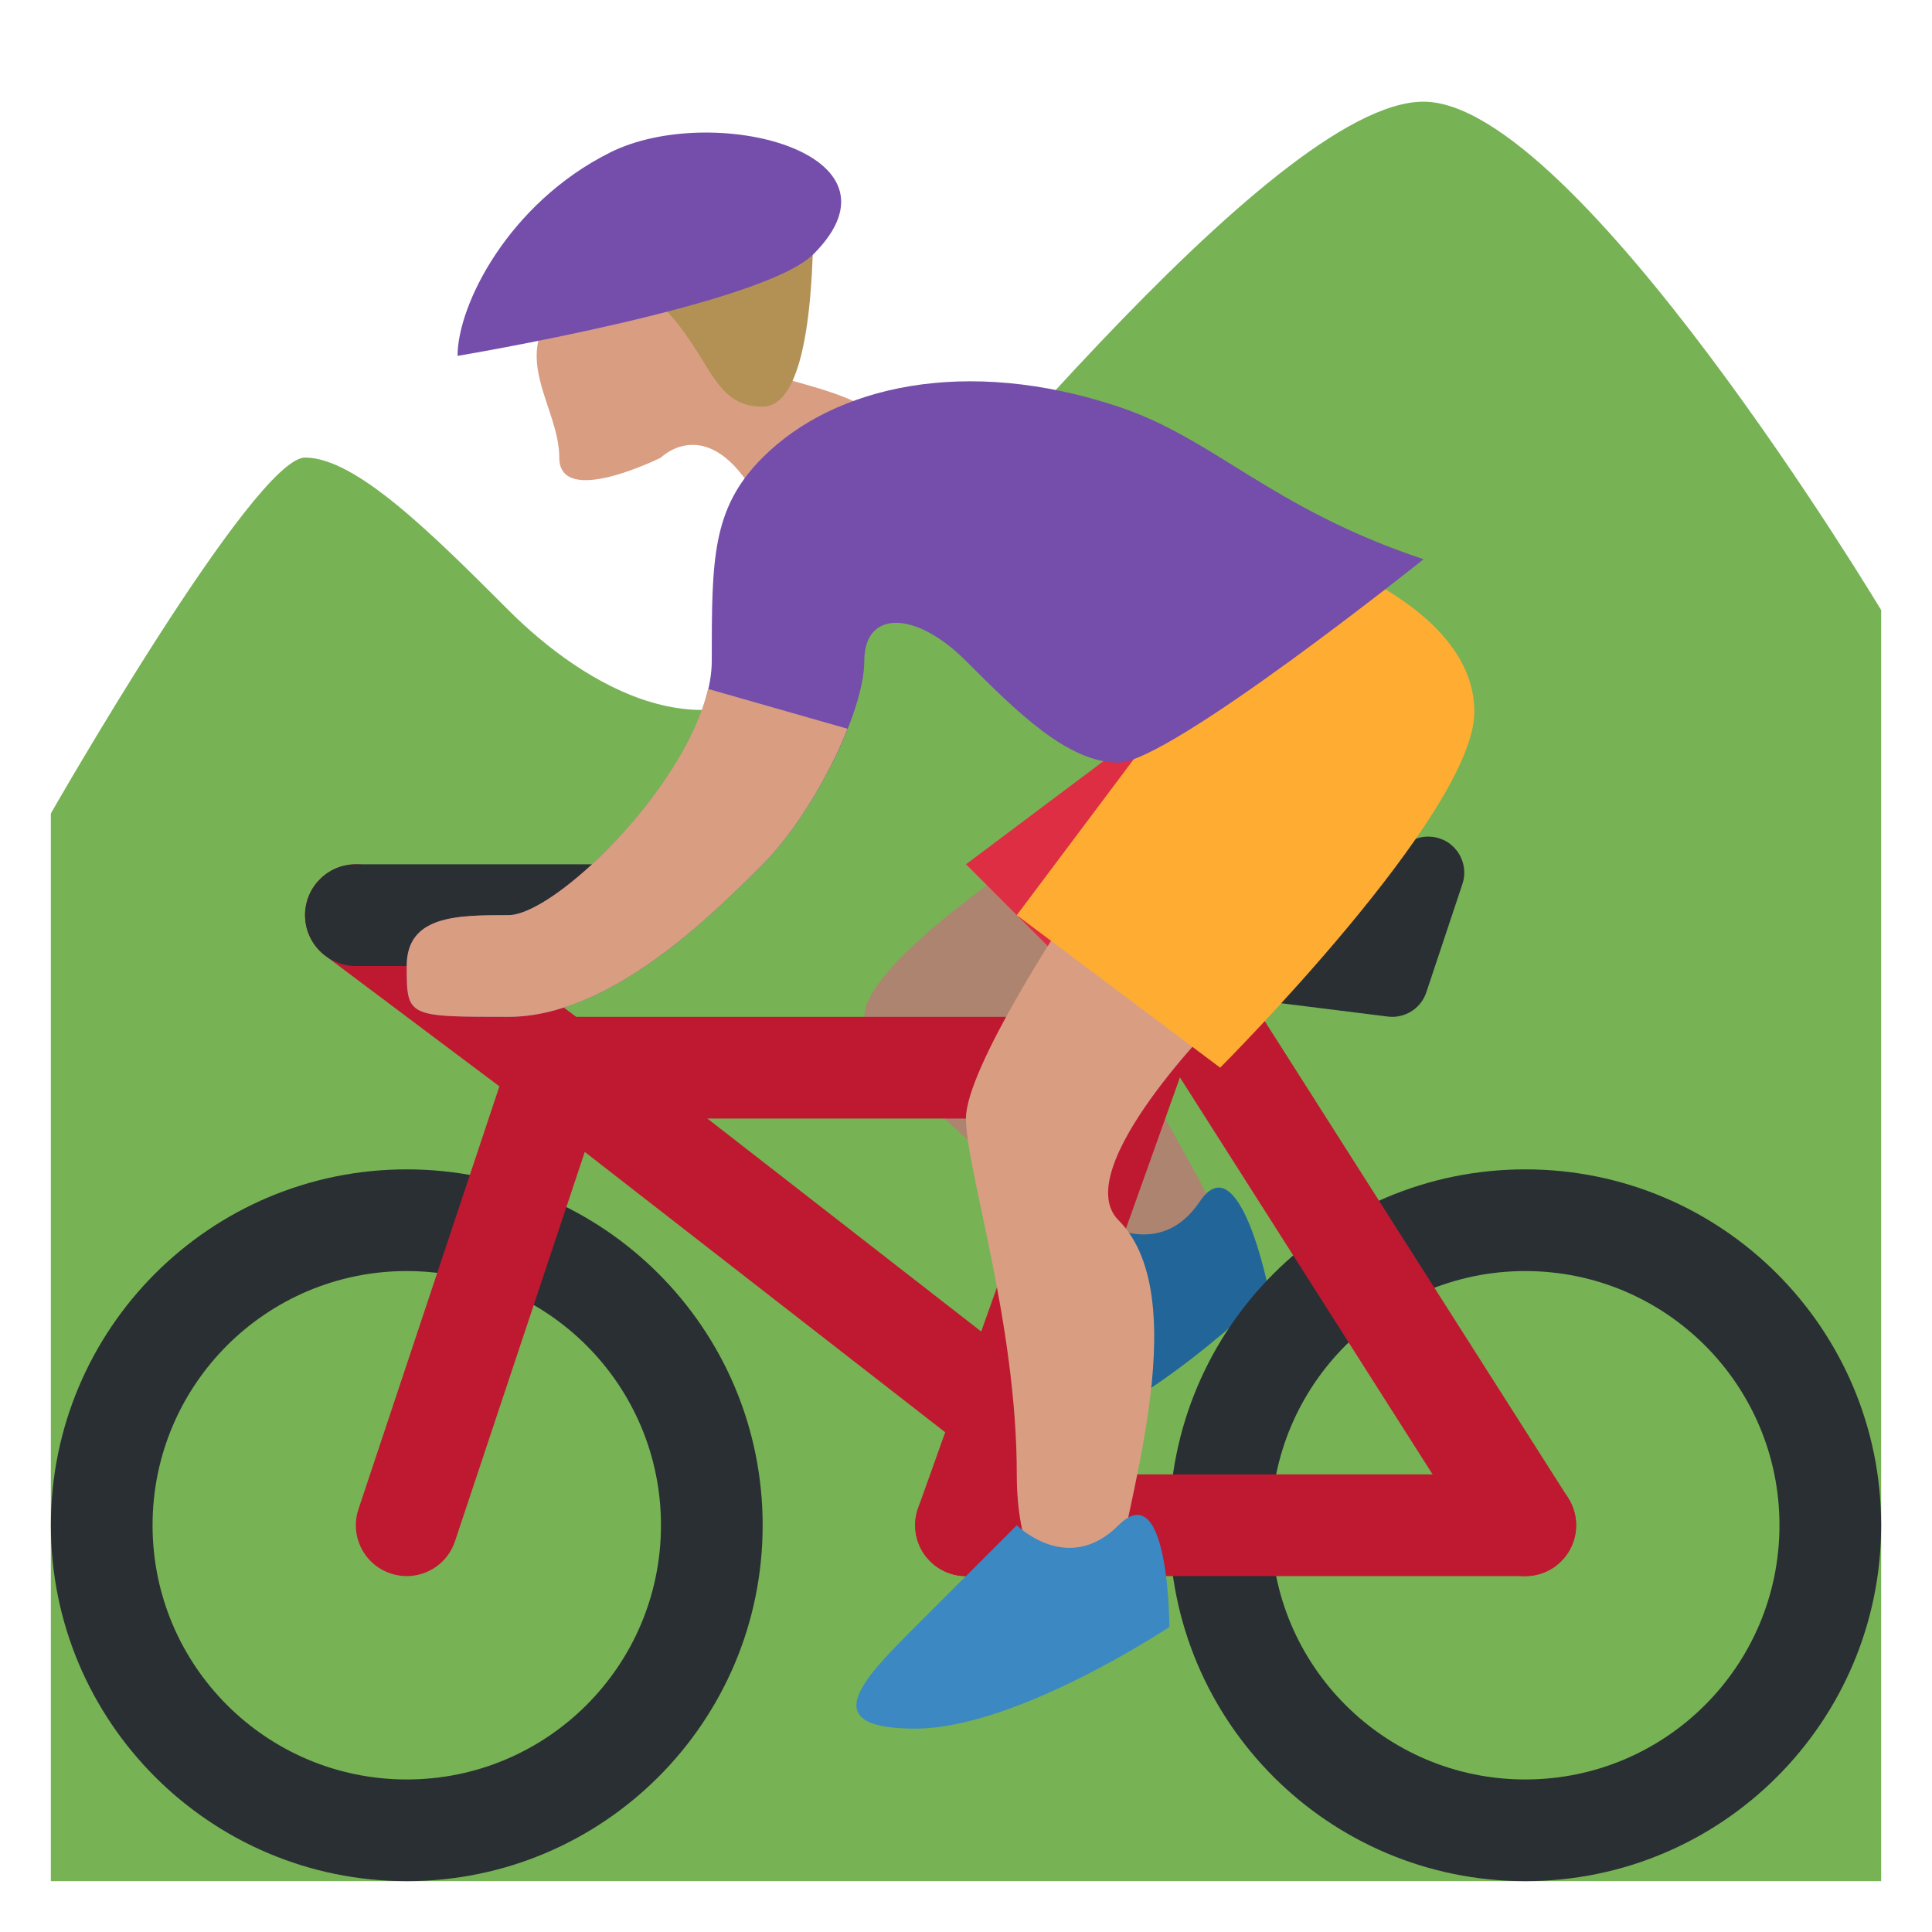
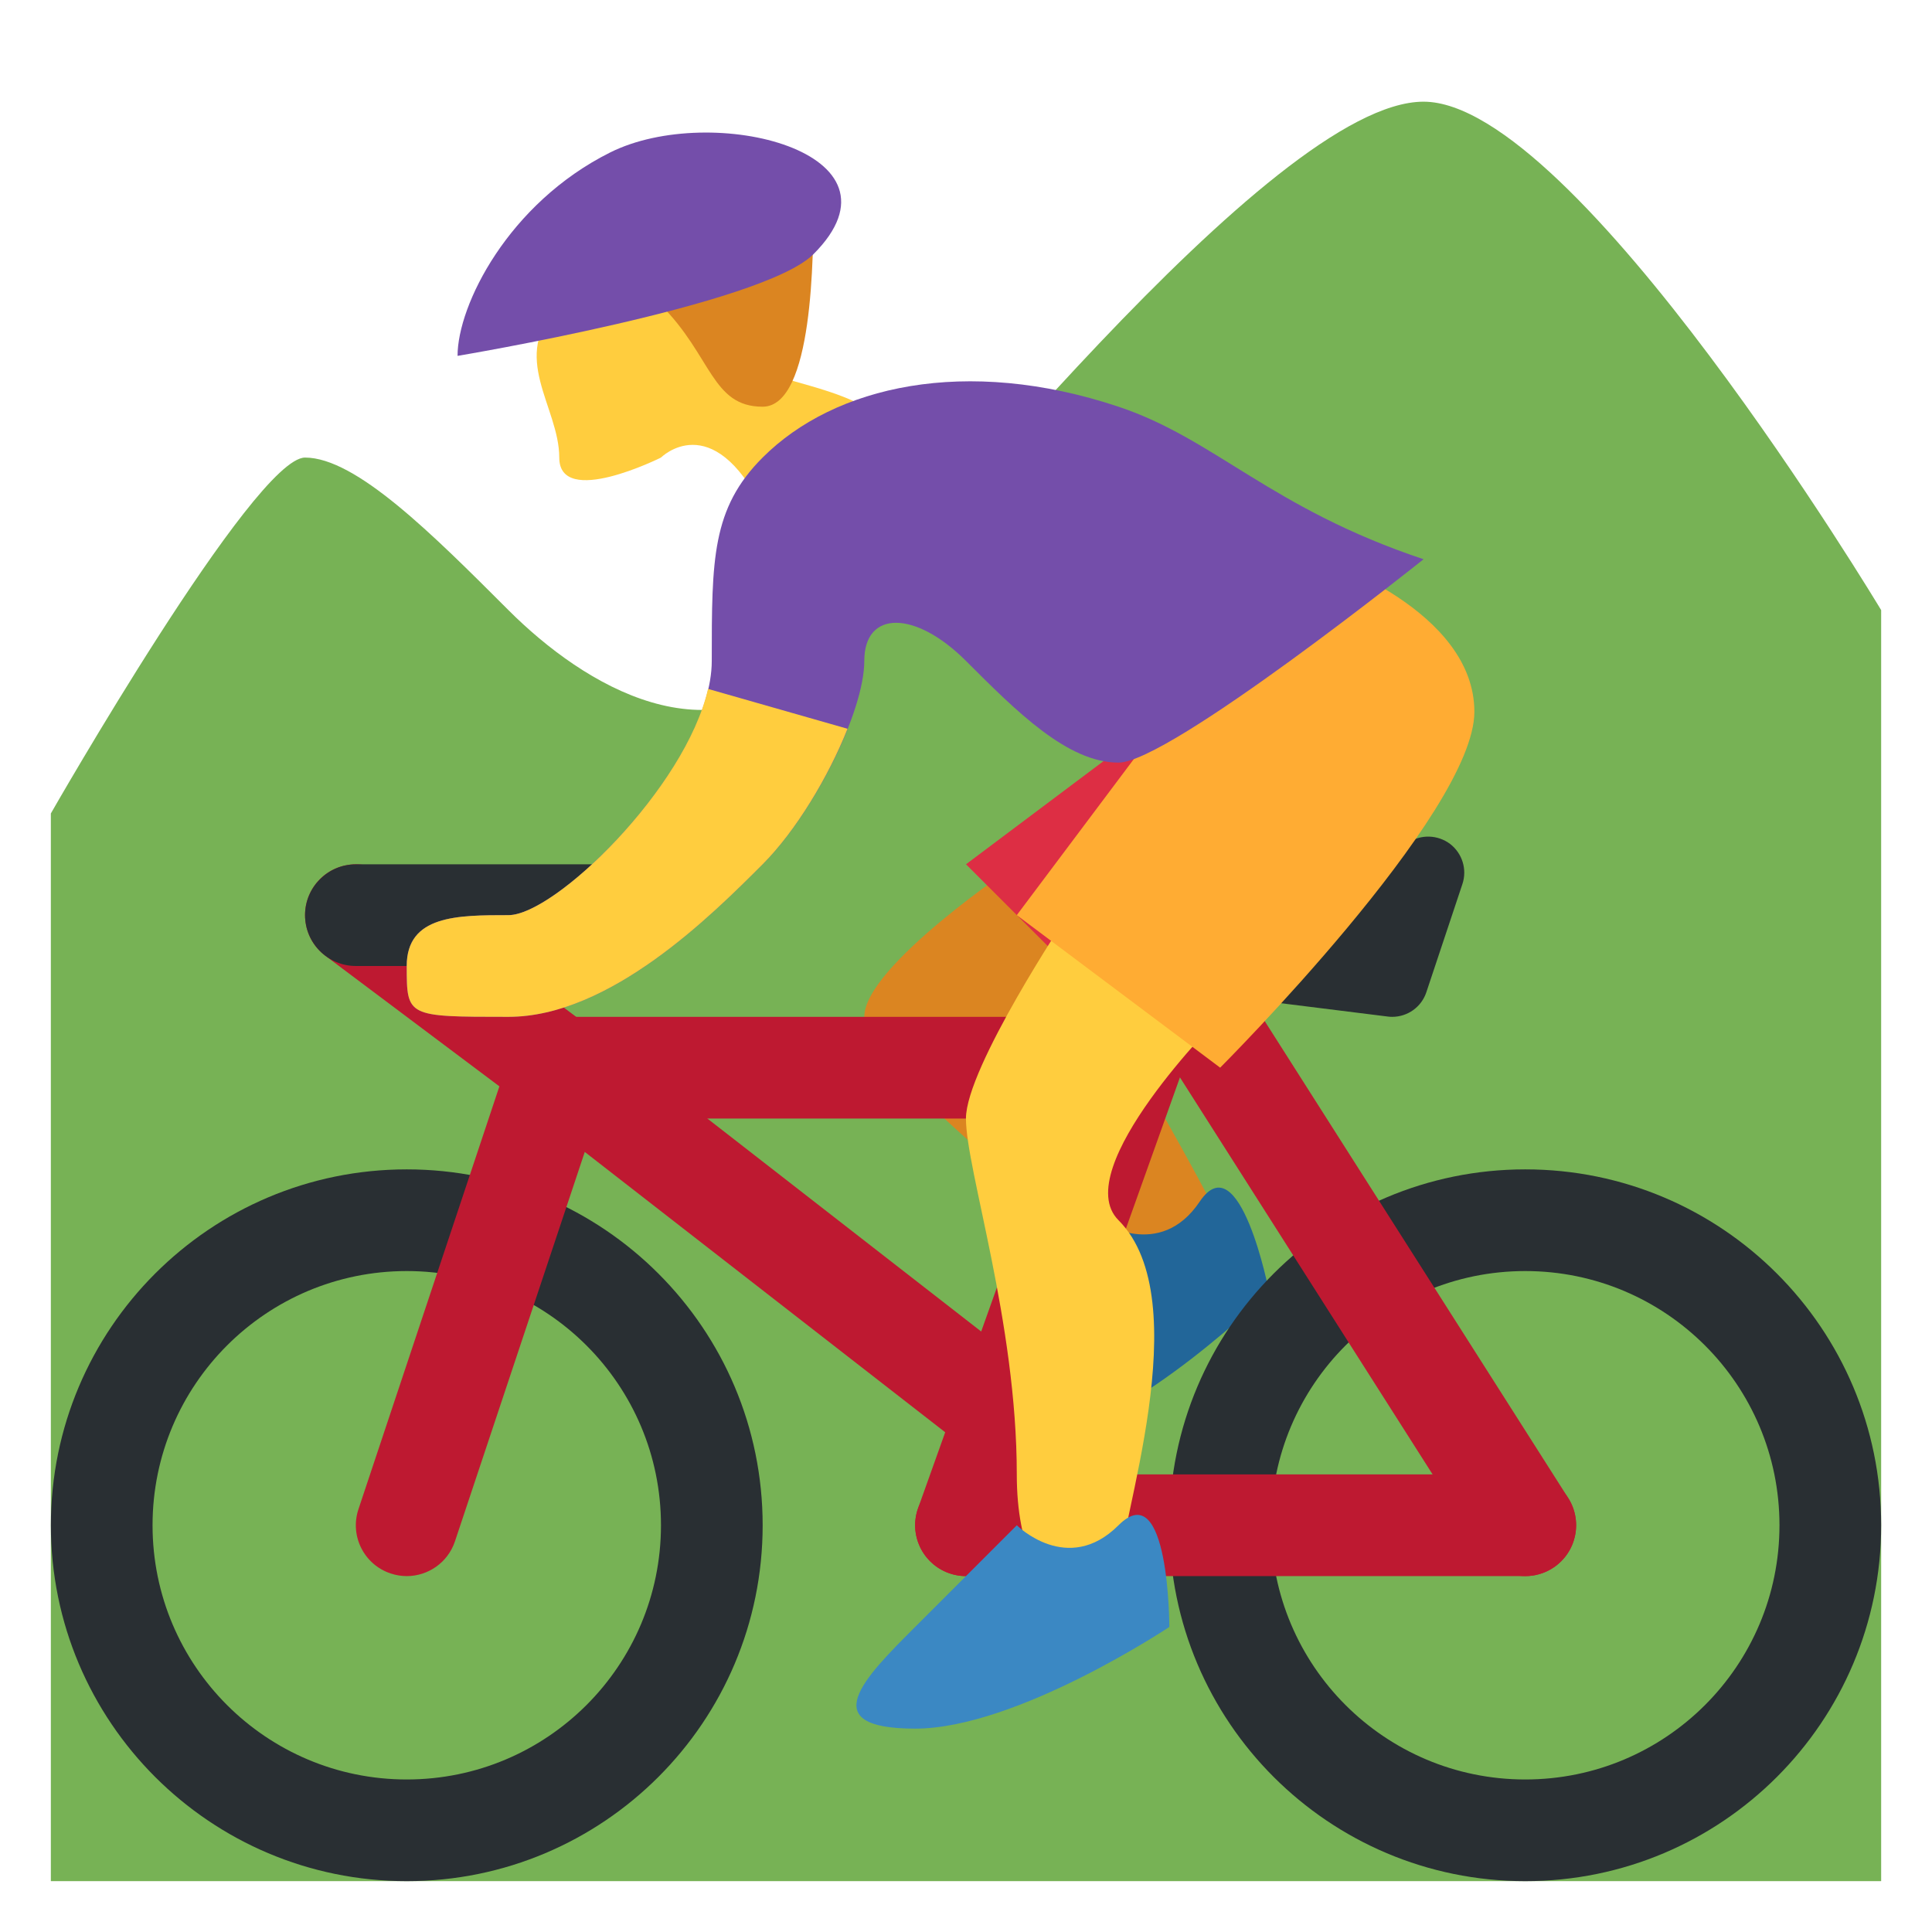
<svg xmlns="http://www.w3.org/2000/svg" viewBox="0 0 47.5 47.5" style="enable-background:new 0 0 47.5 47.5;" xml:space="preserve" version="1.1" id="svg2">
  <defs id="defs6">
    <clipPath id="clipPath16" clipPathUnits="userSpaceOnUse">
      <path id="path18" d="M 0,38 38,38 38,0 0,0 0,38 Z" />
    </clipPath>
  </defs>
  <g transform="matrix(1.25,0,0,-1.25,0,47.5)" id="g10">
    <g id="g12">
      <g clip-path="url(#clipPath16)" id="g14">
        <g transform="translate(1,1)" id="g20">
          <path id="path22" style="fill:#77b255;fill-opacity:1;fill-rule:nonzero;stroke:none" d="m 0,0 36,0 0,25 C 36,25 29.999,35 26.999,35 23.999,35 17,26 15,24 13,22 10.5,23.5 9,25 7.5,26.5 6,28 5,28 4,28 0,21 0,21 L 0,0 Z" />
        </g>
        <g transform="translate(19.9995,21.0005)" id="g24">
-           <path id="path26" style="fill:#ad846f;fill-opacity:1;fill-rule:nonzero;stroke:none" d="M 0,0 C 0,0 -3,-2 -3,-3 -3,-4 1,-7 2,-8 3,-9 5,-9 4,-7 3,-5 0,0 0,0" />
+           <path id="path26" style="fill:#db8521;fill-opacity:1;fill-rule:nonzero;stroke:none" d="M 0,0 C 0,0 -3,-2 -3,-3 -3,-4 1,-7 2,-8 3,-9 5,-9 4,-7 3,-5 0,0 0,0" />
        </g>
        <g transform="translate(21.6338,13.9795)" id="g28">
          <path id="path30" style="fill:#226699;fill-opacity:1;fill-rule:nonzero;stroke:none" d="m 0,0 c 0,0 1.173,-0.789 1.962,0.385 0.789,1.174 1.365,-1.771 1.365,-1.771 0,0 -2.558,-2.539 -4.521,-2.924 -1.963,-0.384 -1.174,0.789 -0.385,1.962 C -0.789,-1.174 0,0 0,0" />
        </g>
        <g transform="translate(8.0005,3)" id="g32">
          <path id="path34" style="fill:#292f33;fill-opacity:1;fill-rule:nonzero;stroke:none" d="m 0,0 c -2.761,0 -5,2.238 -5,5 0,2.762 2.239,5 5,5 C 2.761,10 5,7.762 5,5 5,2.238 2.761,0 0,0 m 0,12 c -3.866,0 -7,-3.134 -7,-7 0,-3.866 3.134,-7 7,-7 3.866,0 7,3.134 7,7 0,3.866 -3.134,7 -7,7" />
        </g>
        <g transform="translate(30,3)" id="g36">
          <path id="path38" style="fill:#292f33;fill-opacity:1;fill-rule:nonzero;stroke:none" d="m 0,0 c -2.761,0 -5,2.238 -5,5 0,2.762 2.239,5 5,5 C 2.762,10 5,7.762 5,5 5,2.238 2.762,0 0,0 m 0,12 c -3.865,0 -7,-3.134 -7,-7 0,-3.866 3.135,-7 7,-7 3.867,0 7,3.134 7,7 0,3.866 -3.133,7 -7,7" />
        </g>
        <g transform="translate(23,17)" id="g40">
          <path id="path42" style="fill:#be1931;fill-opacity:1;fill-rule:nonzero;stroke:none" d="M 0,0 C 0,0.553 -0.484,1 -1.083,1 L -11.917,1 C -12.515,1 -13,0.553 -13,0 c 0,-0.553 0.485,-1 1.083,-1 l 10.834,0 C -0.484,-1 0,-0.553 0,0" />
        </g>
        <g transform="translate(31,8)" id="g44">
          <path id="path46" style="fill:#be1931;fill-opacity:1;fill-rule:nonzero;stroke:none" d="m 0,0 c 0,0.553 -0.447,1 -1,1 l -11,0 c -0.552,0 -1,-0.447 -1,-1 0,-0.553 0.448,-1 1,-1 l 11,0 c 0.553,0 1,0.447 1,1" />
        </g>
        <g transform="translate(22.2236,20)" id="g48">
          <path id="path50" style="fill:#be1931;fill-opacity:1;fill-rule:nonzero;stroke:none" d="m 0,0 -4.166,-11.664 c -0.185,-0.52 0.086,-1.092 0.606,-1.277 0.111,-0.04 0.225,-0.059 0.336,-0.059 0.411,0 0.796,0.255 0.942,0.664 L 2.124,0 0,0 Z" />
        </g>
        <g transform="translate(30.001,7)" id="g52">
          <path id="path54" style="fill:#be1931;fill-opacity:1;fill-rule:nonzero;stroke:none" d="m 0,0 c -0.33,0 -0.654,0.164 -0.845,0.463 l -7,10.999 c -0.297,0.467 -0.159,1.085 0.307,1.381 0.467,0.297 1.084,0.159 1.381,-0.306 l 7,-11 C 1.14,1.071 1.002,0.453 0.536,0.156 0.369,0.051 0.184,0 0,0" />
        </g>
        <g transform="translate(20,11.2656)" id="g56">
          <path id="path58" style="fill:#be1931;fill-opacity:1;fill-rule:nonzero;stroke:none" d="M 0,0 -8.387,6.523 C -8.822,6.864 -9.45,6.785 -9.79,6.349 -10.129,5.912 -10.05,5.284 -9.614,4.945 l 9,-7 c 0.182,-0.142 0.398,-0.211 0.613,-0.211 L 0,-2.266 0,0 Z" />
        </g>
        <g transform="translate(7.9995,7)" id="g60">
          <path id="path62" style="fill:#be1931;fill-opacity:1;fill-rule:nonzero;stroke:none" d="M 0,0 C -0.104,0 -0.211,0.017 -0.316,0.052 -0.84,0.226 -1.124,0.792 -0.949,1.316 L 1.823,9.633 -1.6,12.201 c -0.442,0.331 -0.531,0.958 -0.2,1.4 0.331,0.44 0.957,0.531 1.4,0.199 L 4.177,10.367 0.949,0.684 C 0.809,0.265 0.419,0 0,0" />
        </g>
        <g transform="translate(27.3828,18)" id="g64">
          <path id="path66" style="fill:#292f33;fill-opacity:1;fill-rule:nonzero;stroke:none" d="m 0,0 c -0.03,0 -0.059,0.002 -0.089,0.006 l -5.672,0.708 c -0.372,0.047 -0.643,0.374 -0.62,0.748 0.024,0.374 0.333,0.664 0.707,0.665 0.041,0 4.068,0.018 5.989,1.299 C 0.565,3.594 0.897,3.583 1.14,3.4 1.379,3.215 1.477,2.899 1.381,2.612 L 0.672,0.485 C 0.575,0.192 0.302,0 0,0" />
        </g>
        <g transform="translate(12,19)" id="g68">
          <path id="path70" style="fill:#292f33;fill-opacity:1;fill-rule:nonzero;stroke:none" d="m 0,0 -5,0 c -0.552,0 -1,0.448 -1,1 0,0.552 0.448,1 1,1 L 0,2 C 0.552,2 1,1.552 1,1 1,0.448 0.552,0 0,0" />
        </g>
        <g transform="translate(22.999,24.0005)" id="g72">
          <path id="path74" style="fill:#dd2e44;fill-opacity:1;fill-rule:nonzero;stroke:none" d="m 0,0 -3.999,-3 3,-3 L 0,0 Z" />
        </g>
        <g transform="translate(20.999,20.0005)" id="g76">
-           <path id="path78" style="fill:#d99e82;fill-opacity:1;fill-rule:nonzero;stroke:none" d="m 0,0 c 0,0 -2,-3 -2,-4 0,-1 1,-4 1,-7 0,-3 2,-3 2,-2 0,1 1.581,5.418 0,7 -1,1 2,4 2,4 L 0,0 Z" />
+           <path id="path78" style="fill:#ffcd3e;fill-opacity:1;fill-rule:nonzero;stroke:none" d="m 0,0 c 0,0 -2,-3 -2,-4 0,-1 1,-4 1,-7 0,-3 2,-3 2,-2 0,1 1.581,5.418 0,7 -1,1 2,4 2,4 L 0,0 Z" />
        </g>
        <g transform="translate(22.999,24.0005)" id="g80">
          <path id="path82" style="fill:#ffac33;fill-opacity:1;fill-rule:nonzero;stroke:none" d="M 0,0 -3,-4 1,-7 C 1,-7 6,-2 6,0 6,2 3,3 3,3 L 0,0 Z" />
        </g>
        <g transform="translate(11,32)" id="g84">
-           <path id="path86" style="fill:#d99e82;fill-opacity:1;fill-rule:nonzero;stroke:none" d="m 0,0 c -1,-1 0,-2 0,-3 0,-1 2,0 2,0 0,0 1,1 2,-1 1,-2 4,-1 3,1 C 6,-1 3,-2 3,0 3,2 0,0 0,0" />
+           <path id="path86" style="fill:#ffcd3e;fill-opacity:1;fill-rule:nonzero;stroke:none" d="m 0,0 c -1,-1 0,-2 0,-3 0,-1 2,0 2,0 0,0 1,1 2,-1 1,-2 4,-1 3,1 C 6,-1 3,-2 3,0 3,2 0,0 0,0" />
        </g>
        <g transform="translate(15.9995,34.0005)" id="g88">
-           <path id="path90" style="fill:#b39155;fill-opacity:1;fill-rule:nonzero;stroke:none" d="m 0,0 c 0,-1 0,-4 -1,-4 -1,0 -1,1 -2,2 -1,1 3,2 3,2" />
+           <path id="path90" style="fill:#db8521;fill-opacity:1;fill-rule:nonzero;stroke:none" d="m 0,0 c 0,-1 0,-4 -1,-4 -1,0 -1,1 -2,2 -1,1 3,2 3,2" />
        </g>
        <g transform="translate(13.9995,25.0005)" id="g92">
          <path id="path94" style="fill:#744eaa;fill-opacity:1;fill-rule:nonzero;stroke:none" d="m 0,0 c 0,-2 -3,-5 -4,-5 -1,0 -2,0 -2,-1 0,-1 0,-1 2,-1 2,0 4,2 5,3 1,1 2,3 2,4 0,1 1,1 2,0 1,-1 2,-2 3,-2 1,0 6,4 6,4 C 11,3 9.897,4.368 8,5 5,6 2.414,5.414 1,4 0,3 0,2 0,0" />
        </g>
        <g transform="translate(16.6699,23.666)" id="g96">
-           <path id="path98" style="fill:#d99e82;fill-opacity:1;fill-rule:nonzero;stroke:none" d="m 0,0 -2.744,0.784 c -0.446,-1.956 -3.014,-4.45 -3.926,-4.45 -1,0 -2,0 -2,-1 0,-1 0,-1 2,-1 2,0 4,2 5,3 0.649,0.65 1.295,1.72 1.67,2.666" />
+           <path id="path98" style="fill:#ffcd3e;fill-opacity:1;fill-rule:nonzero;stroke:none" d="m 0,0 -2.744,0.784 c -0.446,-1.956 -3.014,-4.45 -3.926,-4.45 -1,0 -2,0 -2,-1 0,-1 0,-1 2,-1 2,0 4,2 5,3 0.649,0.65 1.295,1.72 1.67,2.666" />
        </g>
        <g transform="translate(19.9995,8)" id="g100">
          <path id="path102" style="fill:#3b88c3;fill-opacity:1;fill-rule:nonzero;stroke:none" d="m 0,0 c 0,0 1,-1 2,0 1,1 1,-2 1,-2 0,0 -3,-2 -5,-2 -2,0 -1,1 0,2 l 2,2 z" />
        </g>
        <g transform="translate(11.9995,35.0005)" id="g104">
          <path id="path106" style="fill:#744eaa;fill-opacity:1;fill-rule:nonzero;stroke:none" d="m 0,0 c 2,1 6,0 4,-2 -1,-1 -7,-2 -7,-2 0,1 1,3 3,4" />
        </g>
      </g>
    </g>
  </g>
</svg>
